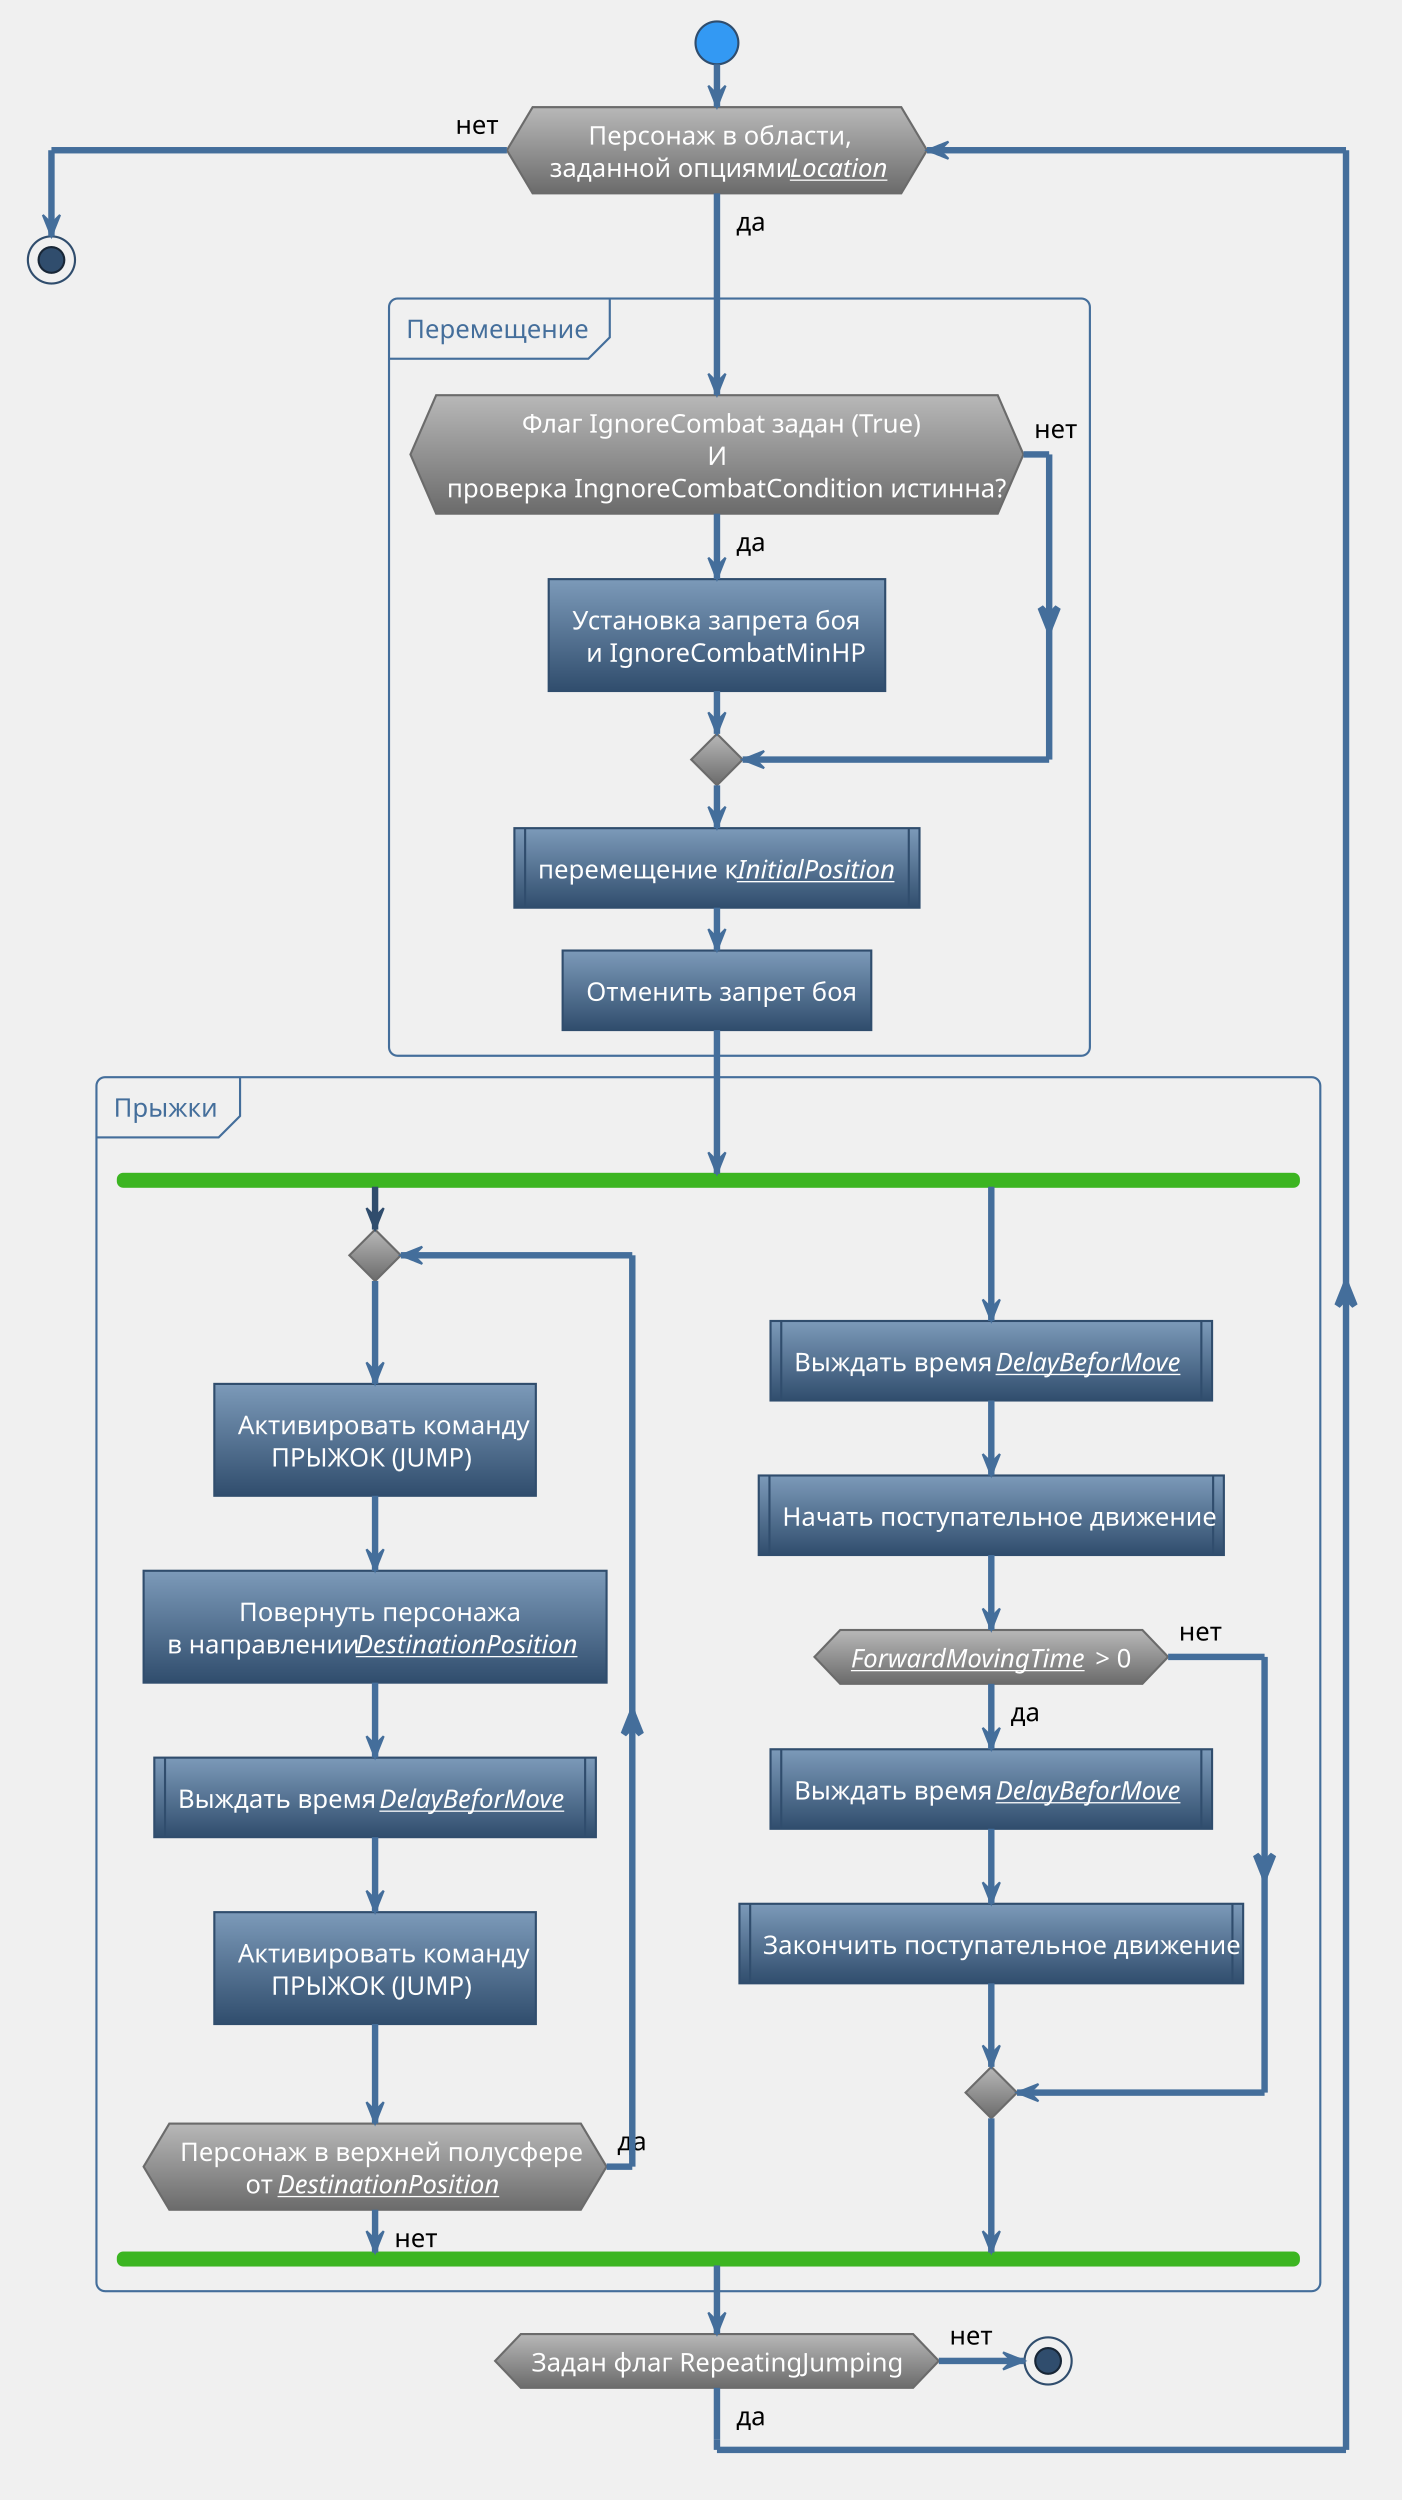
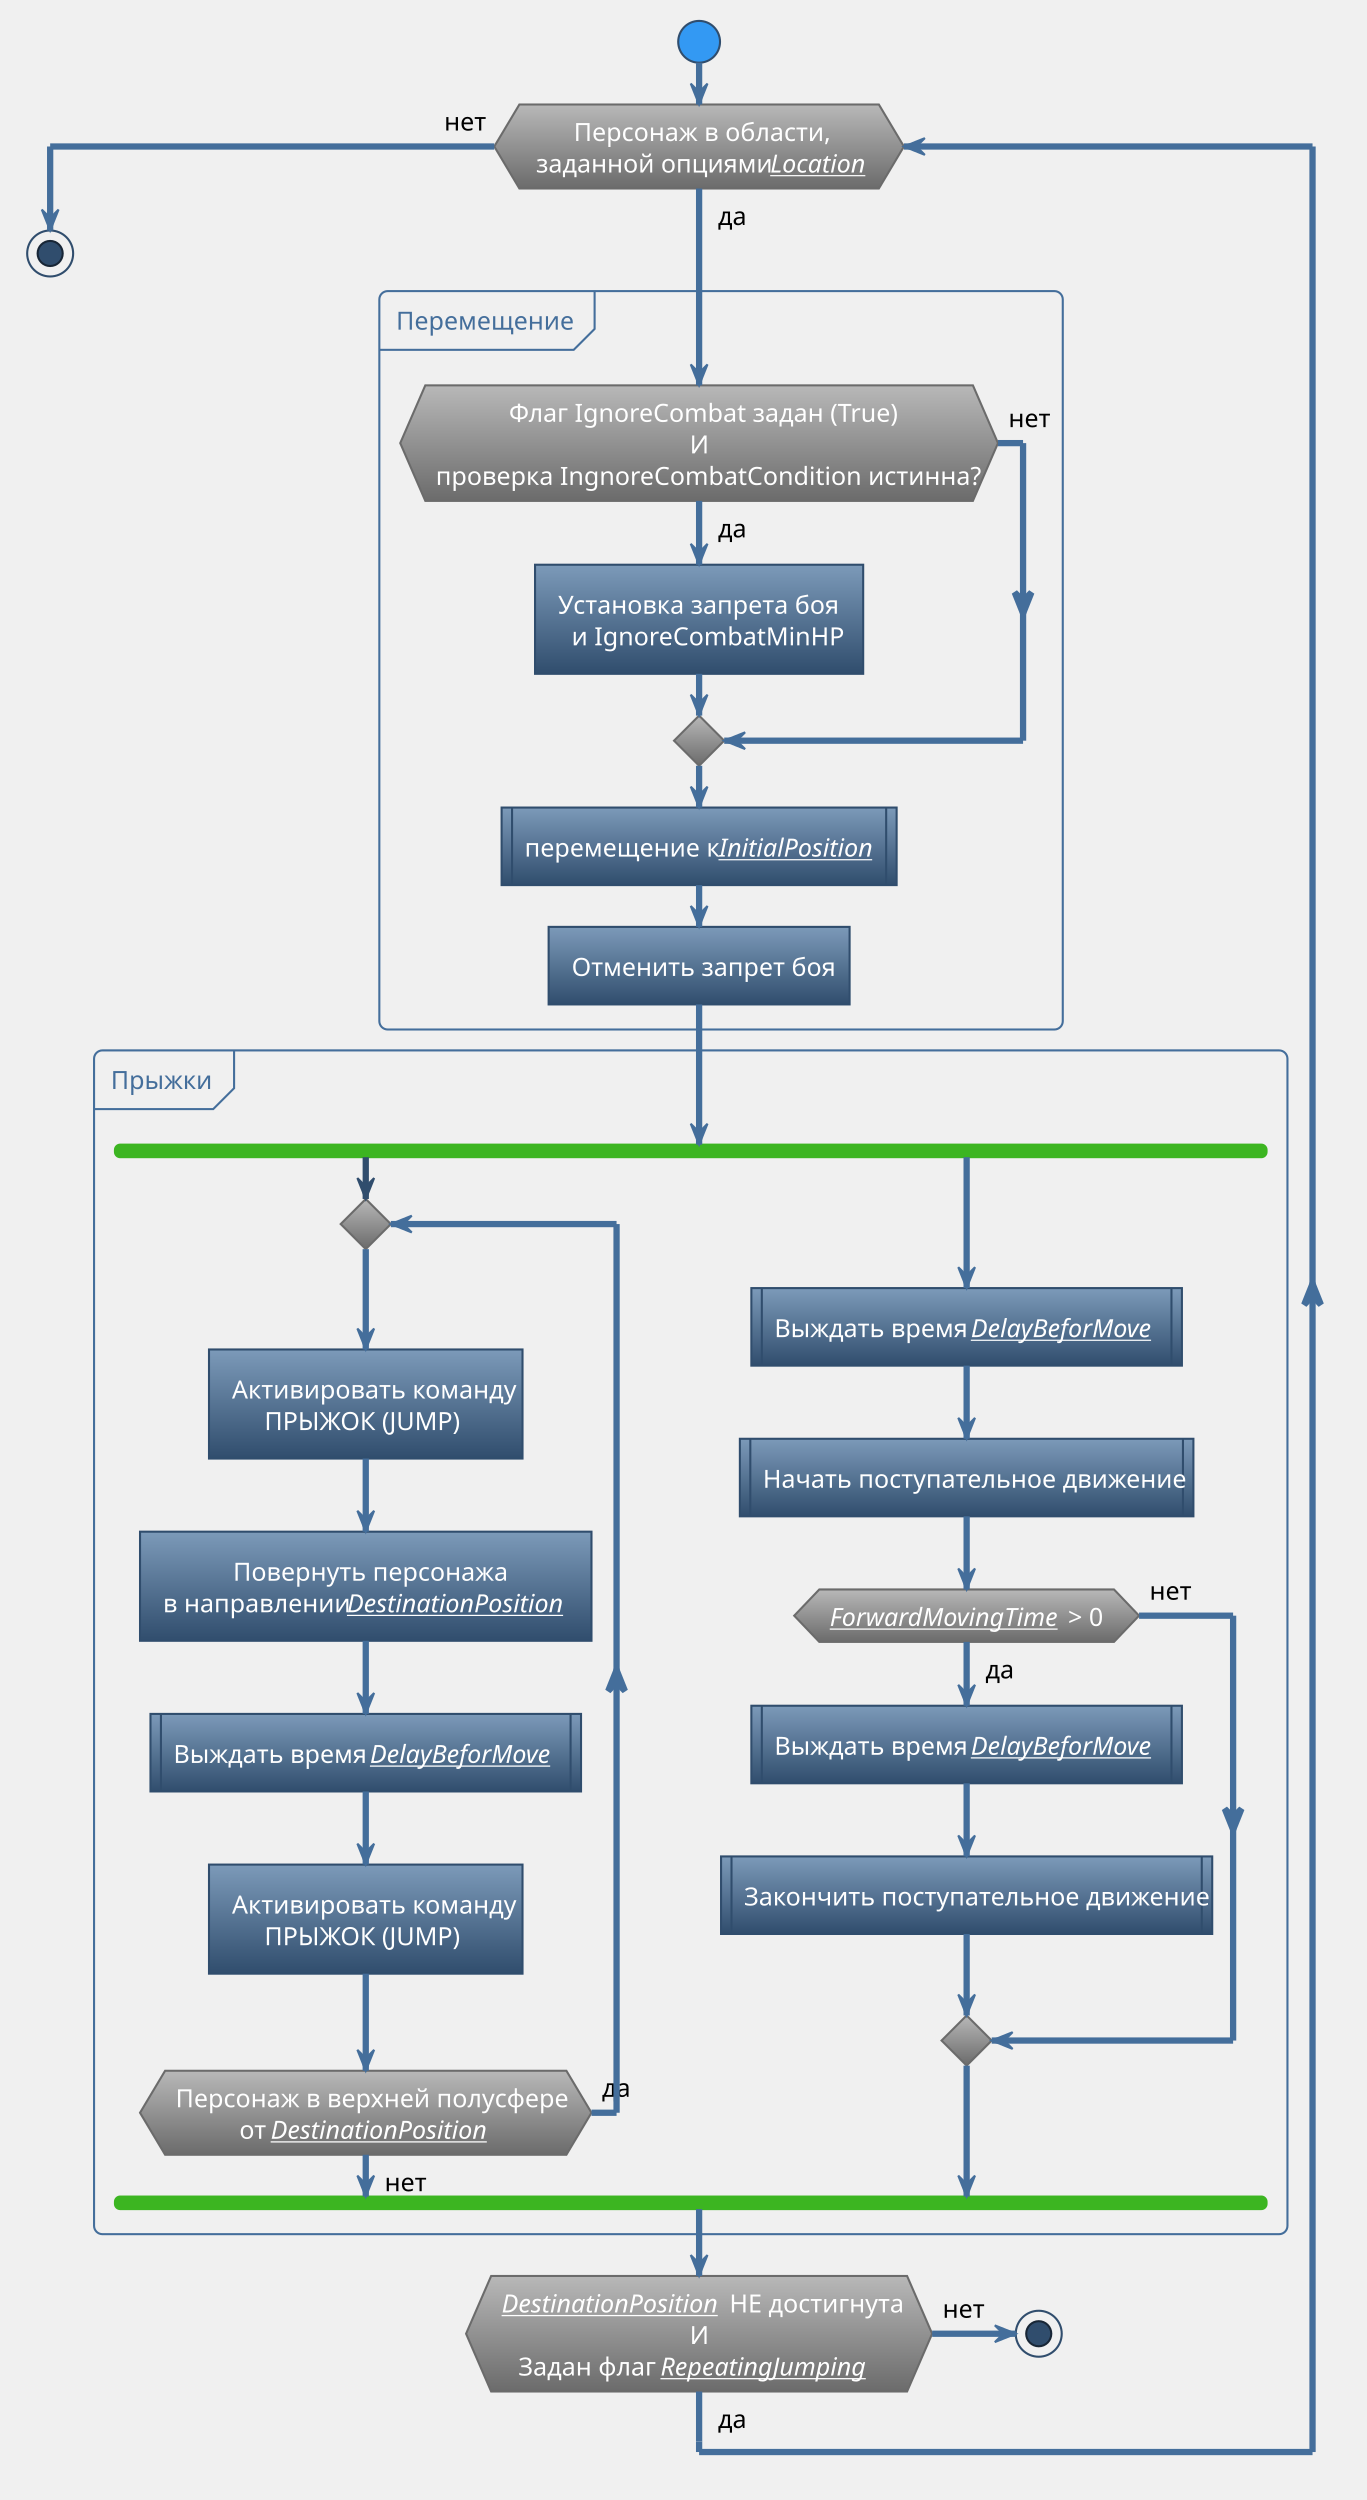
- <svg xmlns="http://www.w3.org/2000/svg" contentStyleType="text/css" height="1215.625px" preserveAspectRatio="none" style="width:681px;height:1215px;background:#00000000;" version="1.1" viewBox="0 0 681 1215" width="681.25px" zoomAndPan="magnify">
+ <svg xmlns="http://www.w3.org/2000/svg" contentStyleType="text/css" height="1246.875px" preserveAspectRatio="none" style="width:681px;height:1246px;background:#00000000;" version="1.1" viewBox="0 0 681 1246" width="681.25px" zoomAndPan="magnify">
  <defs>
-     <linearGradient id="g1tgcf6fg0jy340" x1="50%" x2="50%" y1="0%" y2="100%">
+     <linearGradient id="g1g308eqf4xn2f0" x1="50%" x2="50%" y1="0%" y2="100%">
      <stop offset="0%" stop-color="#7C9AB9" />
      <stop offset="100%" stop-color="#304D6D" />
    </linearGradient>
-     <linearGradient id="g1tgcf6fg0jy341" x1="50%" x2="50%" y1="0%" y2="100%">
+     <linearGradient id="g1g308eqf4xn2f1" x1="50%" x2="50%" y1="0%" y2="100%">
      <stop offset="0%" stop-color="#B8B8B8" />
      <stop offset="100%" stop-color="#6B6B6B" />
    </linearGradient>
  </defs>
  <g>
    <ellipse cx="348.438" cy="20.833" fill="#3399F3" rx="10.417" ry="10.417" style="stroke:#304D6D;stroke-width:1.042;" />
    <rect fill="none" height="368.018" rx="4.167" ry="4.167" style="stroke:#446E9B;stroke-width:1.042;" width="340.625" x="189.062" y="145.085" />
    <path d="M296.354,145.085 L296.354,163.932 L285.938,174.349 L189.062,174.349 " fill="none" style="stroke:#446E9B;stroke-width:1.042;" />
    <text fill="#446E9B" font-family="&quot;Verdana&quot;" font-size="12.5" lengthAdjust="spacing" textLength="86.458" x="197.396" y="164.311">Перемещение</text>
-     <rect fill="url(#g1tgcf6fg0jy340)" height="54.362" style="stroke:#304D6D;stroke-width:1.042;" width="163.542" x="266.667" y="281.462" />
+     <rect fill="url(#g1g308eqf4xn2f0)" height="54.362" style="stroke:#304D6D;stroke-width:1.042;" width="163.542" x="266.667" y="281.462" />
    <text fill="#FFFFFF" font-family="&quot;Verdana&quot;" font-size="12.5" lengthAdjust="spacing" textLength="137.5" x="278.125" y="305.896">Установка запрета боя</text>
    <text fill="#FFFFFF" font-family="&quot;Verdana&quot;" font-size="12.5" lengthAdjust="spacing" textLength="130.208" x="284.896" y="321.619">и IgnoreCombatMinHP</text>
-     <polygon fill="url(#g1tgcf6fg0jy341)" points="211.979,192.057,484.896,192.057,497.396,220.85,484.896,249.642,211.979,249.642,199.479,220.85,211.979,192.057" style="stroke:#6B6B6B;stroke-width:1.042;" />
+     <polygon fill="url(#g1g308eqf4xn2f1)" points="211.979,192.057,484.896,192.057,497.396,220.85,484.896,249.642,211.979,249.642,199.479,220.85,211.979,192.057" style="stroke:#6B6B6B;stroke-width:1.042;" />
    <text fill="#000000" font-family="&quot;Verdana&quot;" font-size="12.5" lengthAdjust="spacing" textLength="14.583" x="357.812" y="267.826">да</text>
    <text fill="#FFFFFF" font-family="&quot;Verdana&quot;" font-size="12.5" lengthAdjust="spacing" textLength="189.583" x="253.646" y="210.242">Флаг IgnoreCombat задан (True)</text>
    <text fill="#FFFFFF" font-family="&quot;Verdana&quot;" font-size="12.5" lengthAdjust="spacing" textLength="9.375" x="343.75" y="225.964">И</text>
    <text fill="#FFFFFF" font-family="&quot;Verdana&quot;" font-size="12.5" lengthAdjust="spacing" textLength="262.5" x="217.188" y="241.687">проверка IngnoreCombatCondition истинна?</text>
    <text fill="#000000" font-family="&quot;Verdana&quot;" font-size="12.5" lengthAdjust="spacing" textLength="19.792" x="502.604" y="212.895">нет</text>
-     <polygon fill="url(#g1tgcf6fg0jy341)" points="348.438,356.657,360.938,369.157,348.438,381.657,335.938,369.157,348.438,356.657" style="stroke:#6B6B6B;stroke-width:1.042;" />
-     <rect fill="url(#g1tgcf6fg0jy340)" height="38.639" style="stroke:#304D6D;stroke-width:1.042;" width="196.875" x="250" y="402.49" />
+     <polygon fill="url(#g1g308eqf4xn2f1)" points="348.438,356.657,360.938,369.157,348.438,381.657,335.938,369.157,348.438,356.657" style="stroke:#6B6B6B;stroke-width:1.042;" />
+     <rect fill="url(#g1g308eqf4xn2f0)" height="38.639" style="stroke:#304D6D;stroke-width:1.042;" width="196.875" x="250" y="402.49" />
    <line style="stroke:#304D6D;stroke-width:1.042;" x1="255.208" x2="255.208" y1="402.49" y2="441.13" />
    <line style="stroke:#304D6D;stroke-width:1.042;" x1="441.667" x2="441.667" y1="402.49" y2="441.13" />
    <text fill="#FFFFFF" font-family="&quot;Verdana&quot;" font-size="12.5" lengthAdjust="spacing" textLength="93.75" x="261.458" y="426.925">перемещение к</text>
    <text fill="#FFFFFF" font-family="&quot;Verdana&quot;" font-size="12.5" font-style="italic" lengthAdjust="spacing" text-decoration="underline" textLength="77.083" x="358.333" y="426.925">InitialPosition</text>
-     <rect fill="url(#g1tgcf6fg0jy340)" height="38.639" style="stroke:#304D6D;stroke-width:1.042;" width="150" x="273.438" y="461.963" />
+     <rect fill="url(#g1g308eqf4xn2f0)" height="38.639" style="stroke:#304D6D;stroke-width:1.042;" width="150" x="273.438" y="461.963" />
    <text fill="#FFFFFF" font-family="&quot;Verdana&quot;" font-size="12.5" lengthAdjust="spacing" textLength="127.083" x="284.896" y="486.397">Отменить запрет боя</text>
    <rect fill="none" height="589.99" rx="4.167" ry="4.167" style="stroke:#446E9B;stroke-width:1.042;" width="594.792" x="46.875" y="523.519" />
    <path d="M116.667,523.519 L116.667,542.366 L106.25,552.783 L46.875,552.783 " fill="none" style="stroke:#446E9B;stroke-width:1.042;" />
    <text fill="#446E9B" font-family="&quot;Verdana&quot;" font-size="12.5" lengthAdjust="spacing" textLength="48.958" x="55.208" y="542.745">Прыжки</text>
    <rect fill="#3CB521" height="6.25" rx="2.604" ry="2.604" style="stroke:#3CB521;stroke-width:1.042;" width="573.958" x="57.292" y="570.491" />
-     <rect fill="url(#g1tgcf6fg0jy340)" height="54.362" style="stroke:#304D6D;stroke-width:1.042;" width="156.25" x="104.167" y="672.575" />
+     <rect fill="url(#g1g308eqf4xn2f0)" height="54.362" style="stroke:#304D6D;stroke-width:1.042;" width="156.25" x="104.167" y="672.575" />
    <text fill="#FFFFFF" font-family="&quot;Verdana&quot;" font-size="12.5" lengthAdjust="spacing" textLength="133.333" x="115.625" y="697.009">Активировать команду</text>
    <text fill="#FFFFFF" font-family="&quot;Verdana&quot;" font-size="12.5" lengthAdjust="spacing" textLength="101.042" x="131.771" y="712.732">ПРЫЖОК (JUMP)</text>
-     <rect fill="url(#g1tgcf6fg0jy340)" height="54.362" style="stroke:#304D6D;stroke-width:1.042;" width="225" x="69.792" y="763.395" />
+     <rect fill="url(#g1g308eqf4xn2f0)" height="54.362" style="stroke:#304D6D;stroke-width:1.042;" width="225" x="69.792" y="763.395" />
    <text fill="#FFFFFF" font-family="&quot;Verdana&quot;" font-size="12.5" lengthAdjust="spacing" textLength="132.292" x="116.146" y="787.83">Повернуть персонажа</text>
    <text fill="#FFFFFF" font-family="&quot;Verdana&quot;" font-size="12.5" lengthAdjust="spacing" textLength="88.542" x="81.25" y="803.552">в направлении</text>
    <text fill="#FFFFFF" font-family="&quot;Verdana&quot;" font-size="12.5" font-style="italic" lengthAdjust="spacing" text-decoration="underline" textLength="110.417" x="172.917" y="803.552">DestinationPosition</text>
-     <rect fill="url(#g1tgcf6fg0jy340)" height="38.639" style="stroke:#304D6D;stroke-width:1.042;" width="214.583" x="75" y="854.216" />
+     <rect fill="url(#g1g308eqf4xn2f0)" height="38.639" style="stroke:#304D6D;stroke-width:1.042;" width="214.583" x="75" y="854.216" />
    <line style="stroke:#304D6D;stroke-width:1.042;" x1="80.208" x2="80.208" y1="854.216" y2="892.855" />
    <line style="stroke:#304D6D;stroke-width:1.042;" x1="284.375" x2="284.375" y1="854.216" y2="892.855" />
    <text fill="#FFFFFF" font-family="&quot;Verdana&quot;" font-size="12.5" lengthAdjust="spacing" textLength="94.792" x="86.458" y="878.65">Выждать время</text>
    <text fill="#FFFFFF" font-family="&quot;Verdana&quot;" font-size="12.5" font-style="italic" lengthAdjust="spacing" text-decoration="underline" textLength="93.75" x="184.375" y="878.65">DelayBeforMove</text>
-     <rect fill="url(#g1tgcf6fg0jy340)" height="54.362" style="stroke:#304D6D;stroke-width:1.042;" width="156.25" x="104.167" y="929.313" />
+     <rect fill="url(#g1g308eqf4xn2f0)" height="54.362" style="stroke:#304D6D;stroke-width:1.042;" width="156.25" x="104.167" y="929.313" />
    <text fill="#FFFFFF" font-family="&quot;Verdana&quot;" font-size="12.5" lengthAdjust="spacing" textLength="133.333" x="115.625" y="953.748">Активировать команду</text>
    <text fill="#FFFFFF" font-family="&quot;Verdana&quot;" font-size="12.5" lengthAdjust="spacing" textLength="101.042" x="131.771" y="969.47">ПРЫЖОК (JUMP)</text>
-     <polygon fill="url(#g1tgcf6fg0jy341)" points="182.292,597.575,194.792,610.075,182.292,622.575,169.792,610.075,182.292,597.575" style="stroke:#6B6B6B;stroke-width:1.042;" />
-     <polygon fill="url(#g1tgcf6fg0jy341)" points="82.292,1032.064,282.292,1032.064,294.792,1052.995,282.292,1073.926,82.292,1073.926,69.792,1052.995,82.292,1032.064" style="stroke:#6B6B6B;stroke-width:1.042;" />
+     <polygon fill="url(#g1g308eqf4xn2f1)" points="182.292,597.575,194.792,610.075,182.292,622.575,169.792,610.075,182.292,597.575" style="stroke:#6B6B6B;stroke-width:1.042;" />
+     <polygon fill="url(#g1g308eqf4xn2f1)" points="82.292,1032.064,282.292,1032.064,294.792,1052.995,282.292,1073.926,82.292,1073.926,69.792,1052.995,82.292,1032.064" style="stroke:#6B6B6B;stroke-width:1.042;" />
    <text fill="#000000" font-family="&quot;Verdana&quot;" font-size="12.5" lengthAdjust="spacing" textLength="19.792" x="191.667" y="1092.11">нет</text>
    <text fill="#FFFFFF" font-family="&quot;Verdana&quot;" font-size="12.5" lengthAdjust="spacing" textLength="189.583" x="87.5" y="1050.248">Персонаж в верхней полусфере</text>
    <text fill="#FFFFFF" font-family="&quot;Verdana&quot;" font-size="12.5" lengthAdjust="spacing" textLength="12.5" x="119.271" y="1065.971">от</text>
    <text fill="#FFFFFF" font-family="&quot;Verdana&quot;" font-size="12.5" font-style="italic" lengthAdjust="spacing" text-decoration="underline" textLength="110.417" x="134.896" y="1065.971">DestinationPosition</text>
    <text fill="#000000" font-family="&quot;Verdana&quot;" font-size="12.5" lengthAdjust="spacing" textLength="14.583" x="300" y="1045.04">да</text>
-     <rect fill="url(#g1tgcf6fg0jy340)" height="38.639" style="stroke:#304D6D;stroke-width:1.042;" width="214.583" x="374.479" y="641.992" />
+     <rect fill="url(#g1g308eqf4xn2f0)" height="38.639" style="stroke:#304D6D;stroke-width:1.042;" width="214.583" x="374.479" y="641.992" />
    <line style="stroke:#304D6D;stroke-width:1.042;" x1="379.688" x2="379.688" y1="641.992" y2="680.631" />
    <line style="stroke:#304D6D;stroke-width:1.042;" x1="583.854" x2="583.854" y1="641.992" y2="680.631" />
    <text fill="#FFFFFF" font-family="&quot;Verdana&quot;" font-size="12.5" lengthAdjust="spacing" textLength="94.792" x="385.938" y="666.427">Выждать время</text>
    <text fill="#FFFFFF" font-family="&quot;Verdana&quot;" font-size="12.5" font-style="italic" lengthAdjust="spacing" text-decoration="underline" textLength="93.75" x="483.854" y="666.427">DelayBeforMove</text>
-     <rect fill="url(#g1tgcf6fg0jy340)" height="38.639" style="stroke:#304D6D;stroke-width:1.042;" width="226.042" x="368.75" y="717.09" />
+     <rect fill="url(#g1g308eqf4xn2f0)" height="38.639" style="stroke:#304D6D;stroke-width:1.042;" width="226.042" x="368.75" y="717.09" />
    <line style="stroke:#304D6D;stroke-width:1.042;" x1="373.958" x2="373.958" y1="717.09" y2="755.729" />
    <line style="stroke:#304D6D;stroke-width:1.042;" x1="589.583" x2="589.583" y1="717.09" y2="755.729" />
    <text fill="#FFFFFF" font-family="&quot;Verdana&quot;" font-size="12.5" lengthAdjust="spacing" textLength="203.125" x="380.208" y="741.524">Начать поступательное движение</text>
-     <rect fill="url(#g1tgcf6fg0jy340)" height="38.639" style="stroke:#304D6D;stroke-width:1.042;" width="214.583" x="374.479" y="850.146" />
+     <rect fill="url(#g1g308eqf4xn2f0)" height="38.639" style="stroke:#304D6D;stroke-width:1.042;" width="214.583" x="374.479" y="850.146" />
    <line style="stroke:#304D6D;stroke-width:1.042;" x1="379.688" x2="379.688" y1="850.146" y2="888.786" />
    <line style="stroke:#304D6D;stroke-width:1.042;" x1="583.854" x2="583.854" y1="850.146" y2="888.786" />
    <text fill="#FFFFFF" font-family="&quot;Verdana&quot;" font-size="12.5" lengthAdjust="spacing" textLength="94.792" x="385.938" y="874.581">Выждать время</text>
    <text fill="#FFFFFF" font-family="&quot;Verdana&quot;" font-size="12.5" font-style="italic" lengthAdjust="spacing" text-decoration="underline" textLength="93.75" x="483.854" y="874.581">DelayBeforMove</text>
-     <rect fill="url(#g1tgcf6fg0jy340)" height="38.639" style="stroke:#304D6D;stroke-width:1.042;" width="244.792" x="359.375" y="925.244" />
+     <rect fill="url(#g1g308eqf4xn2f0)" height="38.639" style="stroke:#304D6D;stroke-width:1.042;" width="244.792" x="359.375" y="925.244" />
    <line style="stroke:#304D6D;stroke-width:1.042;" x1="364.583" x2="364.583" y1="925.244" y2="963.884" />
    <line style="stroke:#304D6D;stroke-width:1.042;" x1="598.958" x2="598.958" y1="925.244" y2="963.884" />
    <text fill="#FFFFFF" font-family="&quot;Verdana&quot;" font-size="12.5" lengthAdjust="spacing" textLength="221.875" x="370.833" y="949.678">Закончить поступательное движение</text>
-     <polygon fill="url(#g1tgcf6fg0jy341)" points="408.333,792.188,555.208,792.188,567.708,805.257,555.208,818.327,408.333,818.327,395.833,805.257,408.333,792.188" style="stroke:#6B6B6B;stroke-width:1.042;" />
+     <polygon fill="url(#g1g308eqf4xn2f1)" points="408.333,792.188,555.208,792.188,567.708,805.257,555.208,818.327,408.333,818.327,395.833,805.257,408.333,792.188" style="stroke:#6B6B6B;stroke-width:1.042;" />
    <text fill="#000000" font-family="&quot;Verdana&quot;" font-size="12.5" lengthAdjust="spacing" textLength="14.583" x="491.146" y="836.511">да</text>
    <text fill="#FFFFFF" font-family="&quot;Verdana&quot;" font-size="12.5" font-style="italic" lengthAdjust="spacing" text-decoration="underline" textLength="115.625" x="413.542" y="810.372">ForwardMovingTime</text>
    <text fill="#FFFFFF" font-family="&quot;Verdana&quot;" font-size="12.5" lengthAdjust="spacing" textLength="17.708" x="532.292" y="810.372">&gt; 0</text>
    <text fill="#000000" font-family="&quot;Verdana&quot;" font-size="12.5" lengthAdjust="spacing" textLength="19.792" x="572.917" y="797.302">нет</text>
-     <polygon fill="url(#g1tgcf6fg0jy341)" points="481.771,1004.509,494.271,1017.009,481.771,1029.508,469.271,1017.009,481.771,1004.509" style="stroke:#6B6B6B;stroke-width:1.042;" />
+     <polygon fill="url(#g1g308eqf4xn2f1)" points="481.771,1004.509,494.271,1017.009,481.771,1029.508,469.271,1017.009,481.771,1004.509" style="stroke:#6B6B6B;stroke-width:1.042;" />
    <rect fill="#3CB521" height="6.25" rx="2.604" ry="2.604" style="stroke:#3CB521;stroke-width:1.042;" width="573.958" x="57.292" y="1094.759" />
-     <polygon fill="url(#g1tgcf6fg0jy341)" points="253.125,1134.342,443.75,1134.342,456.25,1147.412,443.75,1160.482,253.125,1160.482,240.625,1147.412,253.125,1134.342" style="stroke:#6B6B6B;stroke-width:1.042;" />
-     <text fill="#000000" font-family="&quot;Verdana&quot;" font-size="12.5" lengthAdjust="spacing" textLength="14.583" x="357.812" y="1178.666">да</text>
-     <text fill="#FFFFFF" font-family="&quot;Verdana&quot;" font-size="12.5" lengthAdjust="spacing" textLength="180.208" x="258.333" y="1152.527">Задан флаг RepeatingJumping</text>
-     <text fill="#000000" font-family="&quot;Verdana&quot;" font-size="12.5" lengthAdjust="spacing" textLength="19.792" x="461.458" y="1139.457">нет</text>
-     <ellipse cx="509.375" cy="1147.412" fill="none" rx="11.458" ry="11.458" style="stroke:#304D6D;stroke-width:1.042;" />
-     <ellipse cx="509.375" cy="1147.412" fill="#304D6D" rx="6.25" ry="6.25" style="stroke:#182636;stroke-width:1.042;" />
-     <polygon fill="url(#g1tgcf6fg0jy341)" points="258.854,52.083,438.021,52.083,450.521,73.014,438.021,93.945,258.854,93.945,246.354,73.014,258.854,52.083" style="stroke:#6B6B6B;stroke-width:1.042;" />
+     <polygon fill="url(#g1g308eqf4xn2f1)" points="244.792,1134.342,452.083,1134.342,464.583,1163.135,452.083,1191.927,244.792,1191.927,232.292,1163.135,244.792,1134.342" style="stroke:#6B6B6B;stroke-width:1.042;" />
+     <text fill="#000000" font-family="&quot;Verdana&quot;" font-size="12.5" lengthAdjust="spacing" textLength="14.583" x="357.812" y="1210.111">да</text>
+     <text fill="#FFFFFF" font-family="&quot;Verdana&quot;" font-size="12.5" font-style="italic" lengthAdjust="spacing" text-decoration="underline" textLength="110.417" x="250" y="1152.527">DestinationPosition</text>
+     <text fill="#FFFFFF" font-family="&quot;Verdana&quot;" font-size="12.5" lengthAdjust="spacing" textLength="83.333" x="363.542" y="1152.527">НЕ достигнута</text>
+     <text fill="#FFFFFF" font-family="&quot;Verdana&quot;" font-size="12.5" lengthAdjust="spacing" textLength="9.375" x="343.75" y="1168.249">И</text>
+     <text fill="#FFFFFF" font-family="&quot;Verdana&quot;" font-size="12.5" lengthAdjust="spacing" textLength="67.708" x="258.333" y="1183.972">Задан флаг</text>
+     <text fill="#FFFFFF" font-family="&quot;Verdana&quot;" font-size="12.5" font-style="italic" lengthAdjust="spacing" text-decoration="underline" textLength="109.375" x="329.167" y="1183.972">RepeatingJumping</text>
+     <text fill="#000000" font-family="&quot;Verdana&quot;" font-size="12.5" lengthAdjust="spacing" textLength="19.792" x="469.792" y="1155.18">нет</text>
+     <ellipse cx="517.708" cy="1163.135" fill="none" rx="11.458" ry="11.458" style="stroke:#304D6D;stroke-width:1.042;" />
+     <ellipse cx="517.708" cy="1163.135" fill="#304D6D" rx="6.25" ry="6.25" style="stroke:#182636;stroke-width:1.042;" />
+     <polygon fill="url(#g1g308eqf4xn2f1)" points="258.854,52.083,438.021,52.083,450.521,73.014,438.021,93.945,258.854,93.945,246.354,73.014,258.854,52.083" style="stroke:#6B6B6B;stroke-width:1.042;" />
    <text fill="#000000" font-family="&quot;Verdana&quot;" font-size="12.5" lengthAdjust="spacing" textLength="14.583" x="357.812" y="112.13">да</text>
    <text fill="#FFFFFF" font-family="&quot;Verdana&quot;" font-size="12.5" lengthAdjust="spacing" textLength="125" x="285.938" y="70.268">Персонаж в области,</text>
    <text fill="#FFFFFF" font-family="&quot;Verdana&quot;" font-size="12.5" lengthAdjust="spacing" textLength="113.542" x="267.188" y="85.99">заданной опциями</text>
    <text fill="#FFFFFF" font-family="&quot;Verdana&quot;" font-size="12.5" font-style="italic" lengthAdjust="spacing" text-decoration="underline" textLength="48.958" x="383.854" y="85.99">Location</text>
    <text fill="#000000" font-family="&quot;Verdana&quot;" font-size="12.5" lengthAdjust="spacing" textLength="19.792" x="221.354" y="65.059">нет</text>
    <ellipse cx="25" cy="126.335" fill="none" rx="11.458" ry="11.458" style="stroke:#304D6D;stroke-width:1.042;" />
    <ellipse cx="25" cy="126.335" fill="#304D6D" rx="6.25" ry="6.25" style="stroke:#182636;stroke-width:1.042;" />
    <line style="stroke:#446E9B;stroke-width:3.125;" x1="348.438" x2="348.438" y1="249.642" y2="281.462" />
    <polygon fill="#446E9B" points="344.271,271.045,348.438,281.462,352.604,271.045,348.438,275.212" style="stroke:#446E9B;stroke-width:1.042;" />
    <line style="stroke:#446E9B;stroke-width:3.125;" x1="497.396" x2="509.896" y1="220.85" y2="220.85" />
    <polygon fill="#446E9B" points="505.729,295.288,509.896,305.705,514.062,295.288,509.896,299.455" style="stroke:#446E9B;stroke-width:3.125;" />
    <line style="stroke:#446E9B;stroke-width:3.125;" x1="509.896" x2="509.896" y1="220.85" y2="369.157" />
    <line style="stroke:#446E9B;stroke-width:3.125;" x1="509.896" x2="360.938" y1="369.157" y2="369.157" />
    <polygon fill="#446E9B" points="371.354,364.99,360.938,369.157,371.354,373.324,367.188,369.157" style="stroke:#446E9B;stroke-width:1.042;" />
    <line style="stroke:#446E9B;stroke-width:3.125;" x1="348.438" x2="348.438" y1="335.824" y2="356.657" />
    <polygon fill="#446E9B" points="344.271,346.24,348.438,356.657,352.604,346.24,348.438,350.407" style="stroke:#446E9B;stroke-width:1.042;" />
    <line style="stroke:#446E9B;stroke-width:3.125;" x1="348.438" x2="348.438" y1="381.657" y2="402.49" />
    <polygon fill="#446E9B" points="344.271,392.074,348.438,402.49,352.604,392.074,348.438,396.24" style="stroke:#446E9B;stroke-width:1.042;" />
    <line style="stroke:#446E9B;stroke-width:3.125;" x1="348.438" x2="348.438" y1="441.13" y2="461.963" />
    <polygon fill="#446E9B" points="344.271,451.546,348.438,461.963,352.604,451.546,348.438,455.713" style="stroke:#446E9B;stroke-width:1.042;" />
    <line style="stroke:#446E9B;stroke-width:3.125;" x1="182.292" x2="182.292" y1="726.937" y2="763.395" />
    <polygon fill="#446E9B" points="178.125,752.979,182.292,763.395,186.458,752.979,182.292,757.145" style="stroke:#446E9B;stroke-width:1.042;" />
    <line style="stroke:#446E9B;stroke-width:3.125;" x1="182.292" x2="182.292" y1="817.757" y2="854.216" />
    <polygon fill="#446E9B" points="178.125,843.799,182.292,854.216,186.458,843.799,182.292,847.966" style="stroke:#446E9B;stroke-width:1.042;" />
    <line style="stroke:#446E9B;stroke-width:3.125;" x1="182.292" x2="182.292" y1="892.855" y2="929.313" />
    <polygon fill="#446E9B" points="178.125,918.896,182.292,929.313,186.458,918.896,182.292,923.063" style="stroke:#446E9B;stroke-width:1.042;" />
    <line style="stroke:#446E9B;stroke-width:3.125;" x1="182.292" x2="182.292" y1="622.575" y2="672.575" />
    <polygon fill="#446E9B" points="178.125,662.158,182.292,672.575,186.458,662.158,182.292,666.325" style="stroke:#446E9B;stroke-width:1.042;" />
    <line style="stroke:#446E9B;stroke-width:3.125;" x1="294.792" x2="307.292" y1="1052.995" y2="1052.995" />
    <polygon fill="#446E9B" points="303.125,842.757,307.292,832.341,311.458,842.757,307.292,838.591" style="stroke:#446E9B;stroke-width:3.125;" />
    <line style="stroke:#446E9B;stroke-width:3.125;" x1="307.292" x2="307.292" y1="610.075" y2="1052.995" />
    <line style="stroke:#446E9B;stroke-width:3.125;" x1="307.292" x2="194.792" y1="610.075" y2="610.075" />
    <polygon fill="#446E9B" points="205.208,605.908,194.792,610.075,205.208,614.241,201.042,610.075" style="stroke:#446E9B;stroke-width:1.042;" />
    <line style="stroke:#446E9B;stroke-width:3.125;" x1="182.292" x2="182.292" y1="983.675" y2="1032.064" />
    <polygon fill="#446E9B" points="178.125,1021.647,182.292,1032.064,186.458,1021.647,182.292,1025.814" style="stroke:#446E9B;stroke-width:1.042;" />
    <line style="stroke:#446E9B;stroke-width:3.125;" x1="481.771" x2="481.771" y1="680.631" y2="717.09" />
    <polygon fill="#446E9B" points="477.604,706.673,481.771,717.09,485.938,706.673,481.771,710.84" style="stroke:#446E9B;stroke-width:1.042;" />
    <line style="stroke:#446E9B;stroke-width:3.125;" x1="481.771" x2="481.771" y1="888.786" y2="925.244" />
    <polygon fill="#446E9B" points="477.604,914.827,481.771,925.244,485.938,914.827,481.771,918.994" style="stroke:#446E9B;stroke-width:1.042;" />
    <line style="stroke:#446E9B;stroke-width:3.125;" x1="481.771" x2="481.771" y1="818.327" y2="850.146" />
    <polygon fill="#446E9B" points="477.604,839.73,481.771,850.146,485.938,839.73,481.771,843.896" style="stroke:#446E9B;stroke-width:1.042;" />
    <line style="stroke:#446E9B;stroke-width:3.125;" x1="567.708" x2="614.583" y1="805.257" y2="805.257" />
    <polygon fill="#446E9B" points="610.417,901.522,614.583,911.938,618.75,901.522,614.583,905.688" style="stroke:#446E9B;stroke-width:3.125;" />
    <line style="stroke:#446E9B;stroke-width:3.125;" x1="614.583" x2="614.583" y1="805.257" y2="1017.009" />
    <line style="stroke:#446E9B;stroke-width:3.125;" x1="614.583" x2="494.271" y1="1017.009" y2="1017.009" />
    <polygon fill="#446E9B" points="504.688,1012.842,494.271,1017.009,504.688,1021.175,500.521,1017.009" style="stroke:#446E9B;stroke-width:1.042;" />
    <line style="stroke:#446E9B;stroke-width:3.125;" x1="481.771" x2="481.771" y1="963.884" y2="1004.509" />
    <polygon fill="#446E9B" points="477.604,994.092,481.771,1004.509,485.938,994.092,481.771,998.259" style="stroke:#446E9B;stroke-width:1.042;" />
    <line style="stroke:#446E9B;stroke-width:3.125;" x1="481.771" x2="481.771" y1="755.729" y2="792.188" />
    <polygon fill="#446E9B" points="477.604,781.771,481.771,792.188,485.938,781.771,481.771,785.938" style="stroke:#446E9B;stroke-width:1.042;" />
    <line style="stroke:#304D6D;stroke-width:3.125;" x1="182.292" x2="182.292" y1="576.741" y2="597.575" />
    <polygon fill="#304D6D" points="178.125,587.158,182.292,597.575,186.458,587.158,182.292,591.325" style="stroke:#304D6D;stroke-width:1.042;" />
    <line style="stroke:#446E9B;stroke-width:3.125;" x1="481.771" x2="481.771" y1="576.741" y2="641.992" />
    <polygon fill="#446E9B" points="477.604,631.576,481.771,641.992,485.938,631.576,481.771,635.742" style="stroke:#446E9B;stroke-width:1.042;" />
    <line style="stroke:#446E9B;stroke-width:3.125;" x1="182.292" x2="182.292" y1="1073.926" y2="1094.759" />
    <polygon fill="#446E9B" points="178.125,1084.342,182.292,1094.759,186.458,1084.342,182.292,1088.509" style="stroke:#446E9B;stroke-width:1.042;" />
    <line style="stroke:#446E9B;stroke-width:3.125;" x1="481.771" x2="481.771" y1="1029.508" y2="1094.759" />
    <polygon fill="#446E9B" points="477.604,1084.342,481.771,1094.759,485.938,1084.342,481.771,1088.509" style="stroke:#446E9B;stroke-width:1.042;" />
    <line style="stroke:#446E9B;stroke-width:3.125;" x1="348.438" x2="348.438" y1="500.602" y2="570.491" />
    <polygon fill="#446E9B" points="344.271,560.075,348.438,570.491,352.604,560.075,348.438,564.241" style="stroke:#446E9B;stroke-width:1.042;" />
-     <line style="stroke:#446E9B;stroke-width:3.125;" x1="348.438" x2="348.438" y1="1160.482" y2="1185.437" />
-     <line style="stroke:#446E9B;stroke-width:3.125;" x1="456.25" x2="497.917" y1="1147.412" y2="1147.412" />
-     <polygon fill="#446E9B" points="487.5,1143.245,497.917,1147.412,487.5,1151.579,491.667,1147.412" style="stroke:#446E9B;stroke-width:1.042;" />
+     <line style="stroke:#446E9B;stroke-width:3.125;" x1="348.438" x2="348.438" y1="1191.927" y2="1216.882" />
+     <line style="stroke:#446E9B;stroke-width:3.125;" x1="464.583" x2="506.25" y1="1163.135" y2="1163.135" />
+     <polygon fill="#446E9B" points="495.833,1158.968,506.25,1163.135,495.833,1167.301,500,1163.135" style="stroke:#446E9B;stroke-width:1.042;" />
    <line style="stroke:#446E9B;stroke-width:3.125;" x1="348.438" x2="348.438" y1="1101.009" y2="1134.342" />
    <polygon fill="#446E9B" points="344.271,1123.926,348.438,1134.342,352.604,1123.926,348.438,1128.092" style="stroke:#446E9B;stroke-width:1.042;" />
    <line style="stroke:#446E9B;stroke-width:3.125;" x1="348.438" x2="348.438" y1="93.945" y2="192.057" />
    <polygon fill="#446E9B" points="344.271,181.641,348.438,192.057,352.604,181.641,348.438,185.807" style="stroke:#446E9B;stroke-width:1.042;" />
-     <line style="stroke:#446E9B;stroke-width:3.125;" x1="348.438" x2="348.438" y1="1185.437" y2="1190.645" />
-     <line style="stroke:#446E9B;stroke-width:3.125;" x1="348.438" x2="654.167" y1="1190.645" y2="1190.645" />
-     <polygon fill="#446E9B" points="650,634.505,654.167,624.088,658.333,634.505,654.167,630.338" style="stroke:#446E9B;stroke-width:3.125;" />
-     <line style="stroke:#446E9B;stroke-width:3.125;" x1="654.167" x2="654.167" y1="73.014" y2="1190.645" />
+     <line style="stroke:#446E9B;stroke-width:3.125;" x1="348.438" x2="348.438" y1="1216.882" y2="1222.091" />
+     <line style="stroke:#446E9B;stroke-width:3.125;" x1="348.438" x2="654.167" y1="1222.091" y2="1222.091" />
+     <polygon fill="#446E9B" points="650,650.228,654.167,639.811,658.333,650.228,654.167,646.061" style="stroke:#446E9B;stroke-width:3.125;" />
+     <line style="stroke:#446E9B;stroke-width:3.125;" x1="654.167" x2="654.167" y1="73.014" y2="1222.091" />
    <line style="stroke:#446E9B;stroke-width:3.125;" x1="654.167" x2="450.521" y1="73.014" y2="73.014" />
    <polygon fill="#446E9B" points="460.938,68.848,450.521,73.014,460.938,77.181,456.771,73.014" style="stroke:#446E9B;stroke-width:1.042;" />
    <line style="stroke:#446E9B;stroke-width:3.125;" x1="246.354" x2="25" y1="73.014" y2="73.014" />
    <line style="stroke:#446E9B;stroke-width:3.125;" x1="25" x2="25" y1="73.014" y2="114.876" />
    <polygon fill="#446E9B" points="20.833,104.46,25,114.876,29.167,104.46,25,108.626" style="stroke:#446E9B;stroke-width:1.042;" />
    <line style="stroke:#446E9B;stroke-width:3.125;" x1="348.438" x2="348.438" y1="31.25" y2="52.083" />
    <polygon fill="#446E9B" points="344.271,41.667,348.438,52.083,352.604,41.667,348.438,45.833" style="stroke:#446E9B;stroke-width:1.042;" />
  </g>
</svg>
